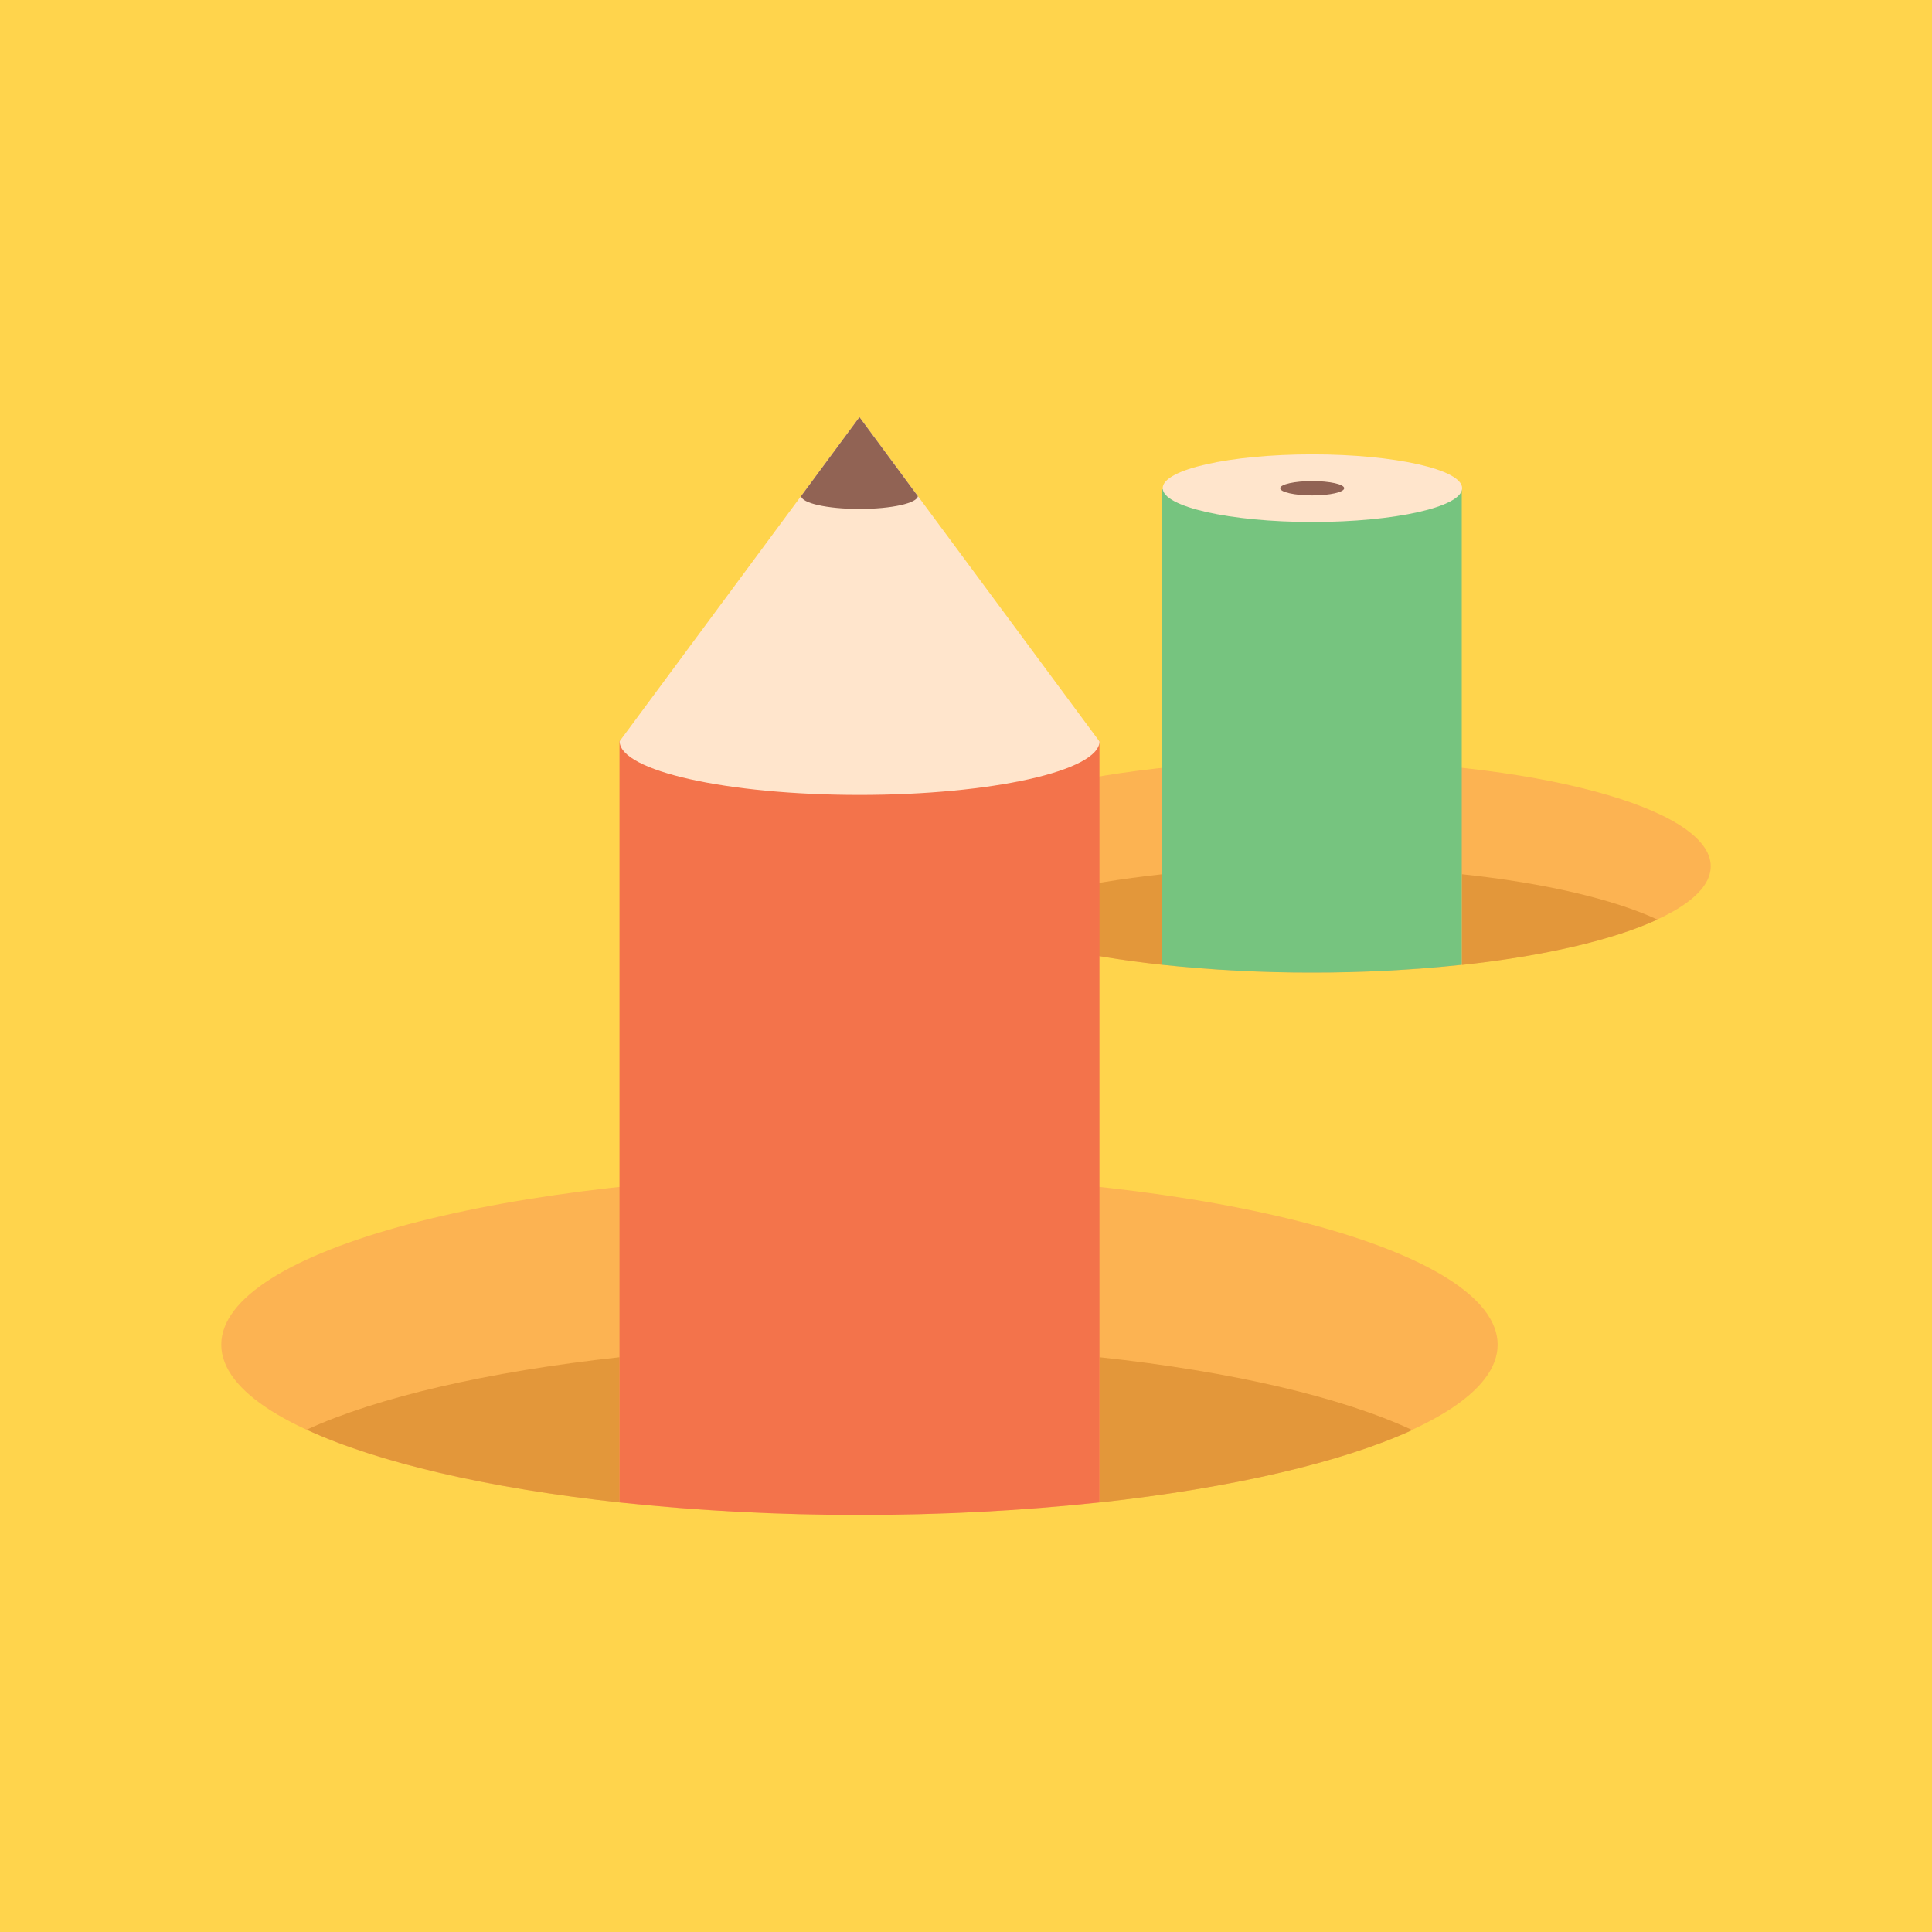
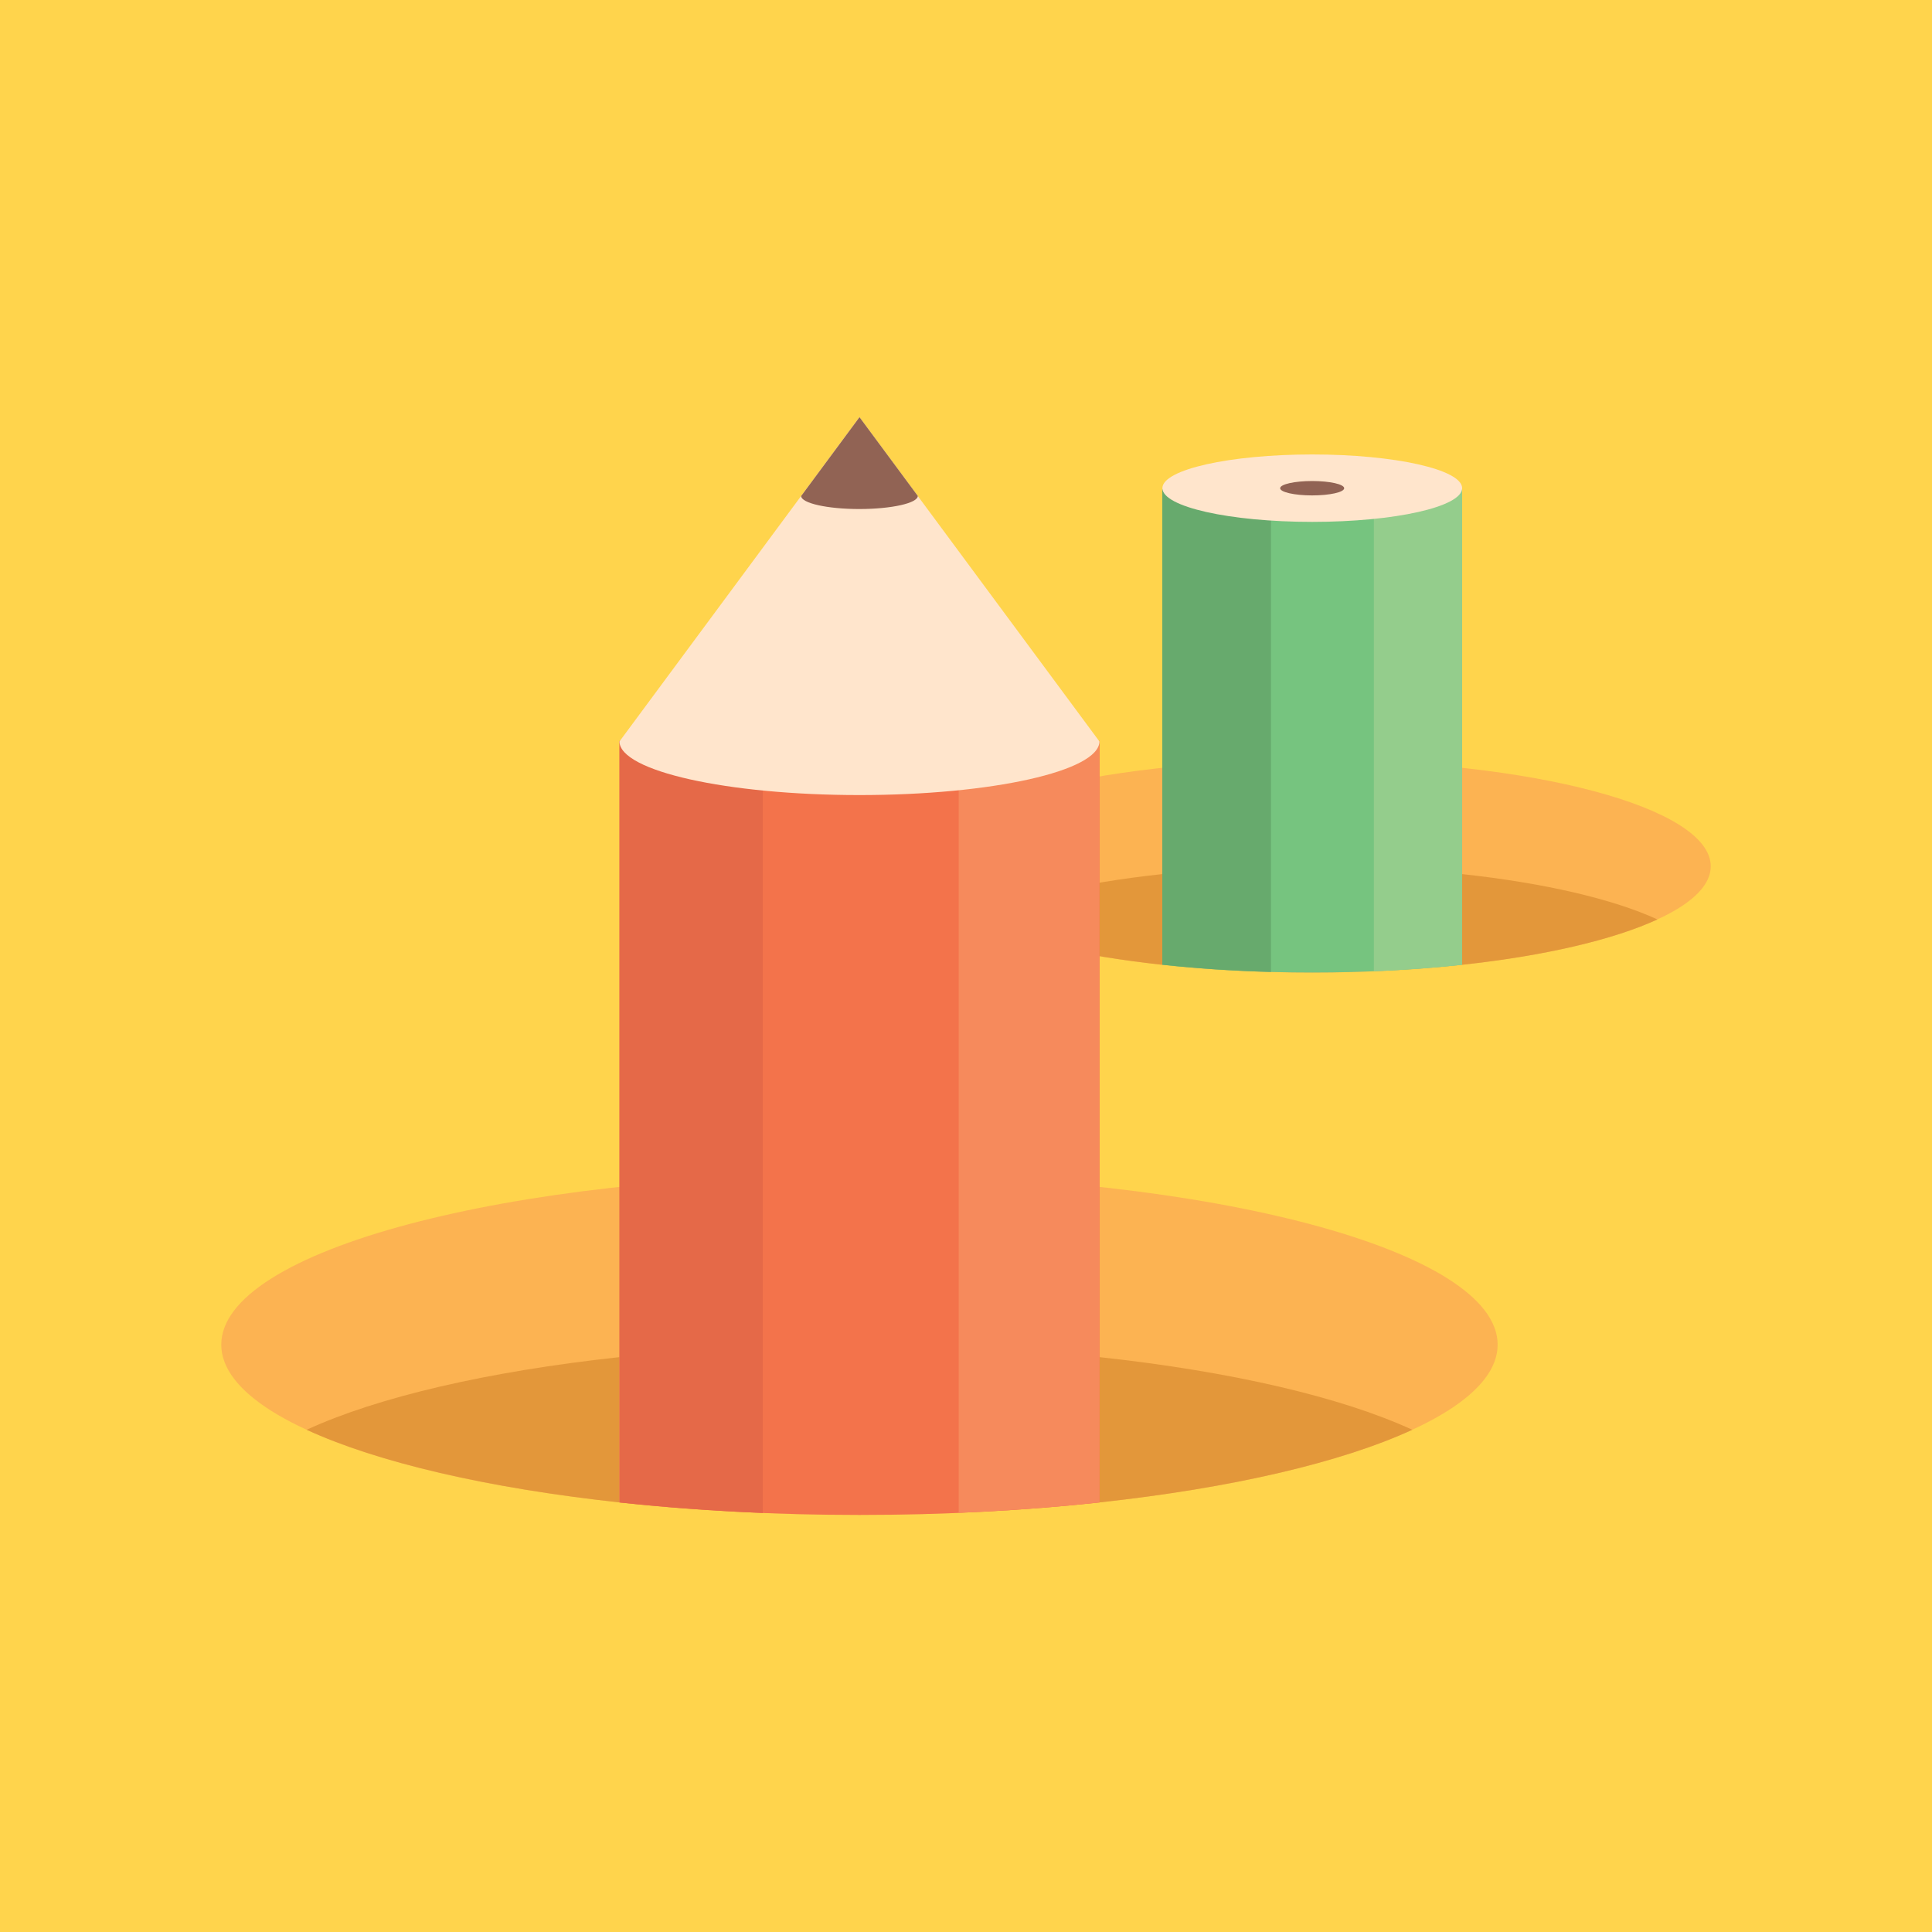
- <svg xmlns="http://www.w3.org/2000/svg" viewBox="0 0 400 400">
-   <defs>
-     <style>.cls-1{fill:#ffd44c;}.cls-2{fill:#fcb352;}.cls-3{fill:#e3973a;}.cls-4{fill:#76c47f;}.cls-5{fill:#ffe5cc;}.cls-6{fill:#916354;}.cls-7{fill:#f3734b;}</style>
-   </defs>
-   <g id="Layer_1" data-name="Layer 1">
-     <rect class="cls-1" width="400" height="400" />
+ <svg xmlns="http://www.w3.org/2000/svg" version="1.1" x="0px" y="0px" viewBox="0 0 400 400" style="enable-background:new 0 0 400 400;" xml:space="preserve">
+   <style type="text/css">
+ 	.st0{fill:#FFD44C;}
+ 	.st1{fill:#FCB352;}
+ 	.st2{fill:#E3973A;}
+ 	.st3{fill:#76C47F;}
+ 	.st4{fill:#F3734B;}
+ 	.st5{fill:#E56948;}
+ 	.st6{fill:#F68A5C;}
+ 	.st7{fill:#FFE5CC;}
+ 	.st8{fill:#94CD8C;}
+ 	.st9{fill:#67AA6D;}
+ 	.st10{fill:#916354;}
+ </style>
+   <g id="Layer_1">
+     <rect class="st0" width="400" height="400" />
  </g>
-   <g id="Layer_2" data-name="Layer 2">
-     <ellipse class="cls-2" cx="271.67" cy="179.36" rx="82.52" ry="22" />
-     <path class="cls-3" d="M302.7,181v18.78c17.08-1.85,31.31-5.18,40.45-9.39C334,186.15,319.78,182.82,302.7,181Z" />
-     <path class="cls-3" d="M240.64,199.75V181c-17.07,1.85-31.3,5.18-40.44,9.39C209.34,194.57,223.57,197.9,240.64,199.75Z" />
-     <path class="cls-4" d="M240.64,101.3v98.45a289.67,289.67,0,0,0,31,1.61,289.53,289.53,0,0,0,31-1.61V101.3Z" />
-     <path class="cls-5" d="M302.72,101.07h0c0-3.85-13.92-7-31-7s-31,3.12-31,7h0c0,3.85,13.91,7,31,7s31-3.12,31-7h0Z" />
-     <path class="cls-6" d="M278.3,101.08h0c0-.82-3-1.48-6.62-1.48s-6.62.66-6.63,1.48h0c0,.82,3,1.49,6.63,1.49s6.62-.67,6.62-1.49Z" />
-     <ellipse class="cls-2" cx="177.94" cy="278.4" rx="132.13" ry="35.24" />
-     <path class="cls-3" d="M227.63,281v30.08c27.34-3,50.13-8.3,64.77-15C277.76,289.27,255,283.94,227.63,281Z" />
-     <path class="cls-3" d="M128.26,311.06V281c-27.35,3-50.13,8.29-64.77,15C78.13,302.76,100.91,308.09,128.26,311.06Z" />
-     <path class="cls-7" d="M128.26,153.41V311.06a465,465,0,0,0,49.68,2.58,465.06,465.06,0,0,0,49.69-2.58V153.41Z" />
-     <path class="cls-5" d="M227.63,153.51v0h0L177.94,86.36l-49.66,67.12h0v0h0c.07,6.13,22.28,11.1,49.68,11.1s49.62-5,49.69-11.1Z" />
-     <path class="cls-6" d="M190,102.68h0L177.94,86.36l-12.06,16.31h0c0,1.49,5.42,2.7,12.07,2.7s12.06-1.21,12.08-2.7Z" />
+   <g id="Layer_2">
+     <g>
+       <ellipse class="st1" cx="271.67" cy="179.36" rx="82.52" ry="22" />
+       <g>
+         <path class="st2" d="M302.7,180.97v18.78c17.08-1.85,31.31-5.18,40.45-9.39C334.01,186.15,319.78,182.82,302.7,180.97z" />
+         <path class="st2" d="M240.64,199.75v-18.78c-17.08,1.85-31.31,5.18-40.45,9.39C209.34,194.57,223.57,197.9,240.64,199.75z" />
+       </g>
+     </g>
+     <path class="st3" d="M240.64,101.3v57.66v22v18.78c9.58,1.04,20.05,1.61,31.03,1.61s21.45-0.57,31.03-1.61v-18.78v-22V101.3H240.64   z" />
+     <g>
+       <ellipse class="st1" cx="177.94" cy="278.4" rx="132.13" ry="35.24" />
+       <g>
+         <path class="st2" d="M227.63,280.98v30.08c27.34-2.96,50.13-8.29,64.77-15.04C277.76,289.27,254.97,283.94,227.63,280.98z" />
+         <path class="st2" d="M128.26,311.06v-30.08c-27.34,2.96-50.13,8.29-64.77,15.04C78.13,302.76,100.91,308.09,128.26,311.06z" />
+       </g>
+     </g>
+     <path class="st4" d="M128.26,153.41v92.34v35.24v30.08c15.34,1.66,32.11,2.58,49.69,2.58s34.35-0.92,49.69-2.58v-30.08v-35.24   v-92.34H128.26z" />
+     <path class="st5" d="M128.26,153.41v92.34v35.24v30.08c9.4,1.02,19.34,1.75,29.67,2.17V153.41H128.26z" />
+     <path class="st6" d="M198.49,153.41v159.8c10.14-0.42,19.9-1.15,29.14-2.15v-30.08v-35.24v-92.34H198.49z" />
+     <path class="st7" d="M227.63,153.51c0-0.01,0-0.02,0-0.02h-0.02l-49.67-67.12l-49.67,67.12h-0.02c0,0.01,0,0.02,0,0.02l0,0h0   c0.07,6.13,22.28,11.1,49.68,11.1S227.56,159.64,227.63,153.51L227.63,153.51L227.63,153.51z" />
+     <path class="st8" d="M284.44,101.3v99.8c6.36-0.26,12.48-0.72,18.27-1.34v-18.78v-22V101.3H284.44z" />
+     <path class="st9" d="M240.64,101.3v57.66v22v18.78c7.06,0.77,14.62,1.28,22.5,1.49V101.3H240.64z" />
+     <path class="st7" d="M302.72,101.07c0,0,0-0.01,0-0.01l0,0h0c-0.04-3.85-13.92-6.97-31.03-6.97c-17.11,0-30.99,3.12-31.03,6.97h0   l0,0c0,0,0,0.01,0,0.01h0c0,0,0,0,0,0c0,0,0,0,0,0h0c0,0,0,0.01,0,0.01l0,0h0c0.04,3.85,13.92,6.97,31.03,6.97   c17.11,0,30.99-3.12,31.03-6.97h0l0,0C302.71,101.09,302.71,101.08,302.72,101.07L302.72,101.07   C302.72,101.08,302.72,101.08,302.72,101.07C302.72,101.08,302.72,101.08,302.72,101.07L302.72,101.07z" />
+     <path class="st10" d="M278.3,101.08C278.3,101.08,278.3,101.07,278.3,101.08L278.3,101.08L278.3,101.08   c-0.01-0.82-2.97-1.49-6.63-1.49c-3.65,0-6.62,0.67-6.63,1.49h0l0,0c0,0,0,0,0,0h0c0,0,0,0,0,0s0,0,0,0h0c0,0,0,0,0,0l0,0h0   c0.01,0.82,2.97,1.49,6.63,1.49S278.3,101.9,278.3,101.08L278.3,101.08L278.3,101.08C278.3,101.08,278.3,101.08,278.3,101.08   L278.3,101.08C278.3,101.08,278.3,101.08,278.3,101.08C278.3,101.08,278.3,101.08,278.3,101.08L278.3,101.08z" />
+     <path class="st10" d="M190.02,102.68C190.02,102.68,190.02,102.67,190.02,102.68L190.02,102.68l-12.07-16.31l-12.07,16.31h-0.01   c0,0,0,0,0,0.01l0,0h0c0.02,1.49,5.41,2.7,12.07,2.7C184.6,105.38,190,104.17,190.02,102.68L190.02,102.68L190.02,102.68z" />
  </g>
</svg>
